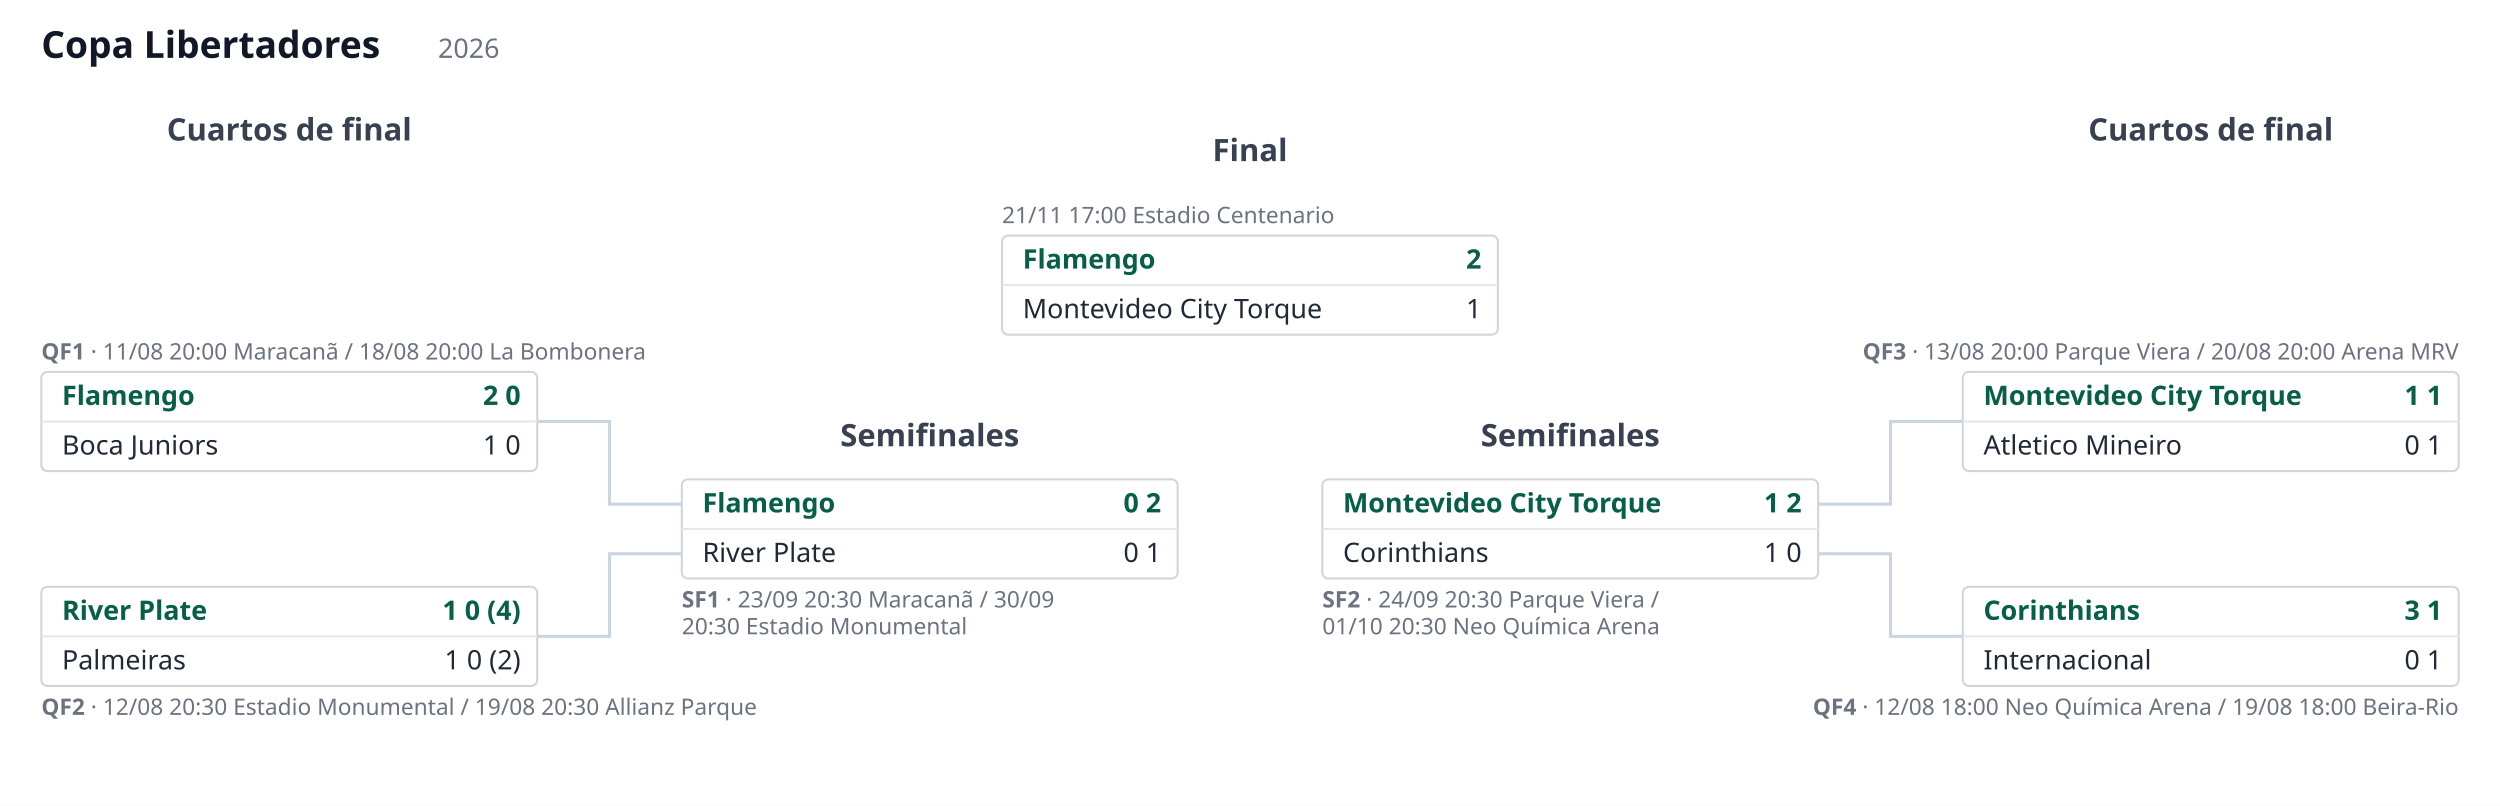
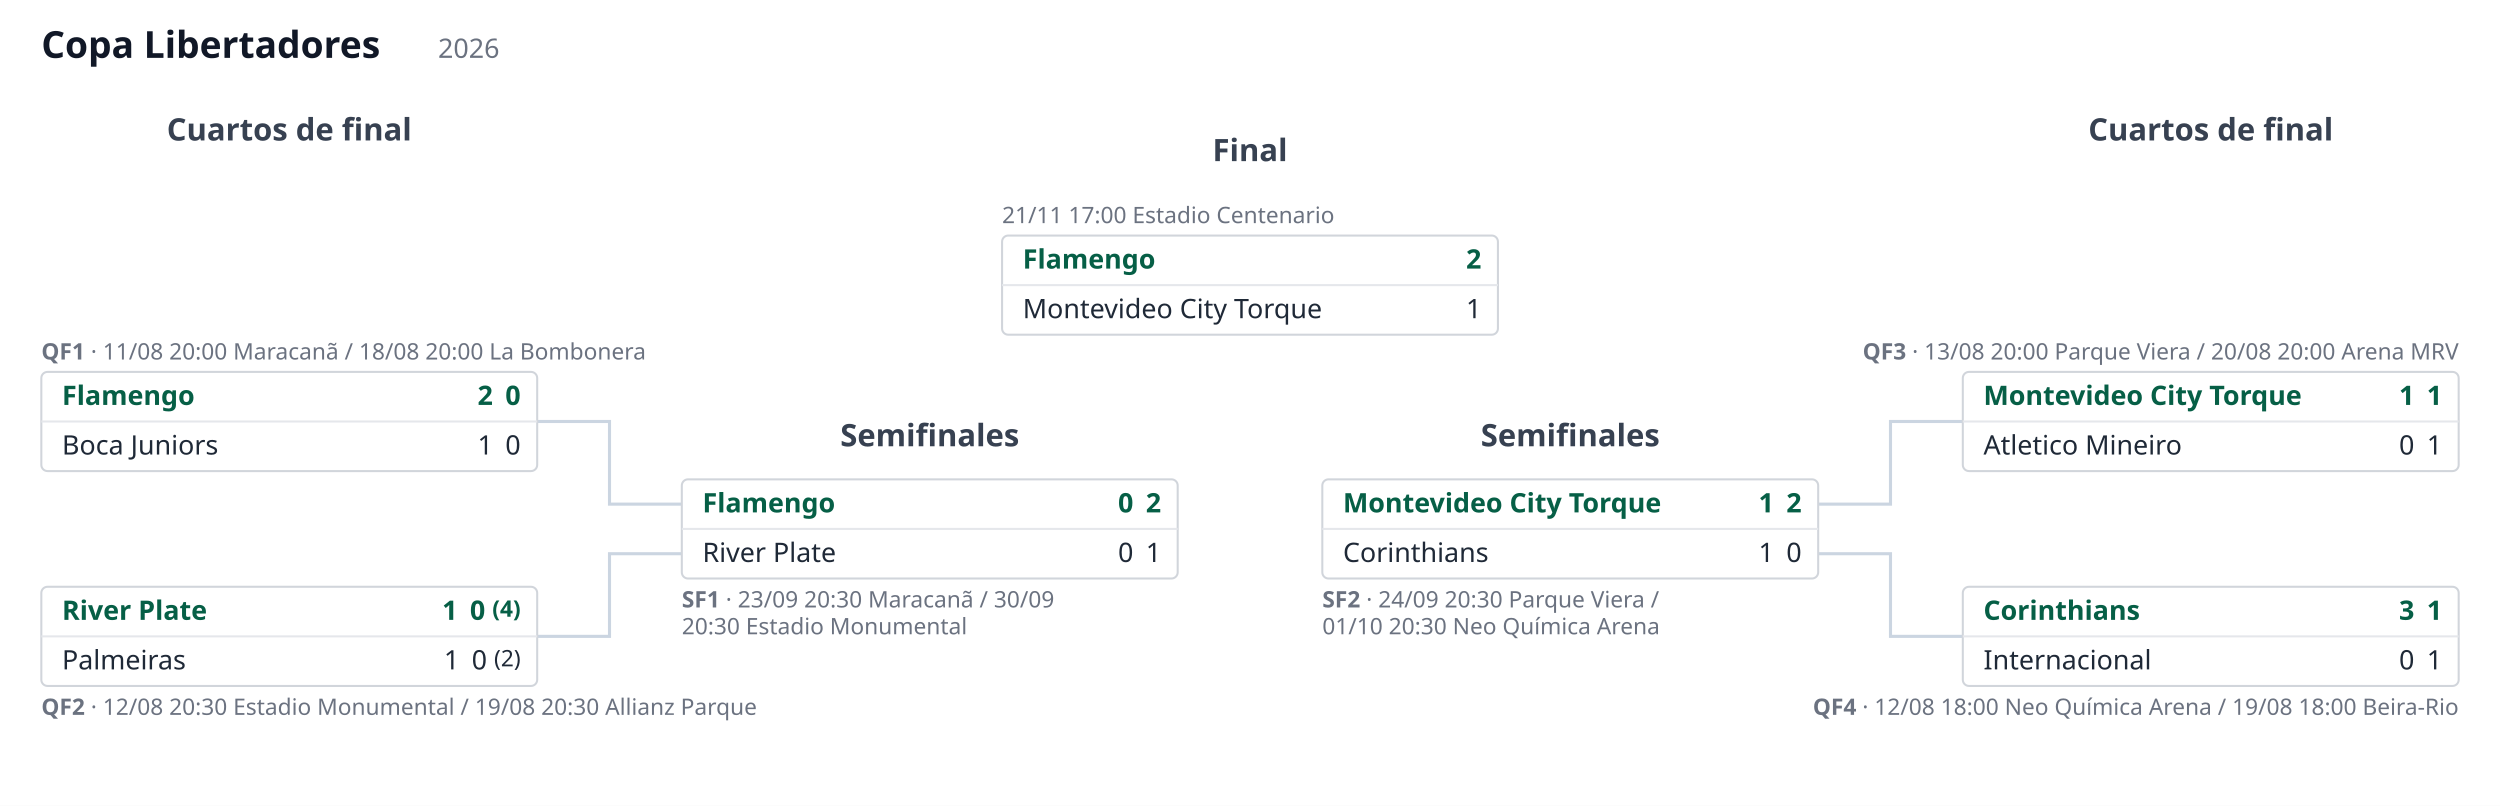
<svg xmlns="http://www.w3.org/2000/svg" viewBox="0 0 1210 390" width="1210" height="390" font-family="sans-serif">
  <style>
  .pd-bg { fill: #ffffff; }
  .pd-title { font: 600 18px sans-serif; fill: #111827; }
  .pd-season { font: 400 13px sans-serif; fill: #6b7280; }
  .pd-header { font: 600 15px sans-serif; fill: #374151; text-anchor: middle; }
  .pd-meta { font: 400 11px sans-serif; fill: #6b7280; }
  .pd-meta-id { font-weight: 700; }
  .pd-box { fill: #ffffff; stroke: #d1d5db; stroke-width: 1; }
  .pd-divider { stroke: #e5e7eb; stroke-width: 1; }
  .pd-team { font: 400 13px sans-serif; fill: #1f2937; }
  .pd-score { font: 400 13px sans-serif; fill: #1f2937; text-anchor: end; }
+   .pd-pens { font-size: 11px; }
  .pd-win .pd-team, .pd-win .pd-score { font-weight: 700; fill: #065f46; }
  .pd-crest-frame { fill: none; stroke: #d1d5db; stroke-width: 1; }
  .pd-link { fill: none; stroke: #cbd5e1; stroke-width: 1.5; }
  @media (prefers-color-scheme: dark) {
    .pd-bg { fill: #0f172a; }
    .pd-title { fill: #f8fafc; }
    .pd-season { fill: #94a3b8; }
    .pd-header { fill: #cbd5e1; }
    .pd-meta { fill: #94a3b8; }
    .pd-box { fill: #1e293b; stroke: #334155; }
    .pd-divider { stroke: #334155; }
    .pd-team { fill: #e5e7eb; }
    .pd-score { fill: #e5e7eb; }
    .pd-win .pd-team, .pd-win .pd-score { fill: #34d399; }
    .pd-crest-frame { stroke: #334155; }
    .pd-link { stroke: #475569; }
  }</style>
  <rect class="pd-bg" width="1210" height="390" />
  <text class="pd-title" x="20" y="28">Copa Libertadores</text>
  <text class="pd-season" x="212" y="28">2026</text>
  <text class="pd-header" x="140" y="68">Cuartos de final</text>
  <text class="pd-header" x="1070" y="68">Cuartos de final</text>
  <text class="pd-header" x="450" y="216">Semifinales</text>
  <text class="pd-header" x="760" y="216">Semifinales</text>
  <text class="pd-header" x="605" y="78">Final</text>
  <path class="pd-link" d="M 260 204 L 295 204 L 295 244 L 330 244" />
  <path class="pd-link" d="M 260 308 L 295 308 L 295 268 L 330 268" />
  <path class="pd-link" d="M 950 204 L 915 204 L 915 244 L 880 244" />
  <path class="pd-link" d="M 950 308 L 915 308 L 915 268 L 880 268" />
  <text class="pd-meta" x="20" y="174">
    <tspan class="pd-meta-id">QF1</tspan> · 11/08 20:00 Maracanã / 18/08 20:00 La Bombonera</text>
  <rect class="pd-box" x="20" y="180" width="240" height="48" rx="3" />
  <line class="pd-divider" x1="20" y1="204" x2="260" y2="204" />
  <g class="pd-win">
    <text class="pd-team" x="30" y="196">Flamengo</text>
-     <text class="pd-score" x="252" y="196">2 0</text>
+     <text class="pd-score" x="252" y="196">2<tspan dx="6">0</tspan>
+     </text>
  </g>
  <g class="">
    <text class="pd-team" x="30" y="220">Boca Juniors</text>
-     <text class="pd-score" x="252" y="220">1 0</text>
+     <text class="pd-score" x="252" y="220">1<tspan dx="6">0</tspan>
+     </text>
  </g>
  <text class="pd-meta" x="20" y="346">
    <tspan class="pd-meta-id">QF2</tspan> · 12/08 20:30 Estadio Monumental / 19/08 20:30 Allianz Parque</text>
  <rect class="pd-box" x="20" y="284" width="240" height="48" rx="3" />
  <line class="pd-divider" x1="20" y1="308" x2="260" y2="308" />
  <g class="pd-win">
    <text class="pd-team" x="30" y="300">River Plate</text>
-     <text class="pd-score" x="252" y="300">1 0 (4)</text>
+     <text class="pd-score" x="252" y="300">1<tspan dx="6">0</tspan>
+       <tspan class="pd-pens" dy="-1.5">(4)</tspan>
+     </text>
  </g>
  <g class="">
    <text class="pd-team" x="30" y="324">Palmeiras</text>
-     <text class="pd-score" x="252" y="324">1 0 (2)</text>
+     <text class="pd-score" x="252" y="324">1<tspan dx="6">0</tspan>
+       <tspan class="pd-pens" dy="-1.5">(2)</tspan>
+     </text>
  </g>
  <text class="pd-meta" x="1190" y="174" text-anchor="end">
    <tspan class="pd-meta-id">QF3</tspan> · 13/08 20:00 Parque Viera / 20/08 20:00 Arena MRV</text>
  <rect class="pd-box" x="950" y="180" width="240" height="48" rx="3" />
  <line class="pd-divider" x1="950" y1="204" x2="1190" y2="204" />
  <g class="pd-win">
    <text class="pd-team" x="960" y="196">Montevideo City Torque</text>
-     <text class="pd-score" x="1182" y="196">1 1</text>
+     <text class="pd-score" x="1182" y="196">1<tspan dx="6">1</tspan>
+     </text>
  </g>
  <g class="">
    <text class="pd-team" x="960" y="220">Atletico Mineiro</text>
-     <text class="pd-score" x="1182" y="220">0 1</text>
+     <text class="pd-score" x="1182" y="220">0<tspan dx="6">1</tspan>
+     </text>
  </g>
  <text class="pd-meta" x="1190" y="346" text-anchor="end">
    <tspan class="pd-meta-id">QF4</tspan> · 12/08 18:00 Neo Química Arena / 19/08 18:00 Beira-Rio</text>
  <rect class="pd-box" x="950" y="284" width="240" height="48" rx="3" />
  <line class="pd-divider" x1="950" y1="308" x2="1190" y2="308" />
  <g class="pd-win">
    <text class="pd-team" x="960" y="300">Corinthians</text>
-     <text class="pd-score" x="1182" y="300">3 1</text>
+     <text class="pd-score" x="1182" y="300">3<tspan dx="6">1</tspan>
+     </text>
  </g>
  <g class="">
    <text class="pd-team" x="960" y="324">Internacional</text>
-     <text class="pd-score" x="1182" y="324">0 1</text>
+     <text class="pd-score" x="1182" y="324">0<tspan dx="6">1</tspan>
+     </text>
  </g>
  <text class="pd-meta" x="330" y="294">
    <tspan x="330">
      <tspan class="pd-meta-id">SF1</tspan> · 23/09 20:30 Maracanã / 30/09</tspan>
    <tspan x="330" dy="13">20:30 Estadio Monumental</tspan>
  </text>
  <rect class="pd-box" x="330" y="232" width="240" height="48" rx="3" />
  <line class="pd-divider" x1="330" y1="256" x2="570" y2="256" />
  <g class="pd-win">
    <text class="pd-team" x="340" y="248">Flamengo</text>
-     <text class="pd-score" x="562" y="248">0 2</text>
+     <text class="pd-score" x="562" y="248">0<tspan dx="6">2</tspan>
+     </text>
  </g>
  <g class="">
    <text class="pd-team" x="340" y="272">River Plate</text>
-     <text class="pd-score" x="562" y="272">0 1</text>
+     <text class="pd-score" x="562" y="272">0<tspan dx="6">1</tspan>
+     </text>
  </g>
  <text class="pd-meta" x="640" y="294">
    <tspan x="640">
      <tspan class="pd-meta-id">SF2</tspan> · 24/09 20:30 Parque Viera /</tspan>
    <tspan x="640" dy="13">01/10 20:30 Neo Química Arena</tspan>
  </text>
  <rect class="pd-box" x="640" y="232" width="240" height="48" rx="3" />
  <line class="pd-divider" x1="640" y1="256" x2="880" y2="256" />
  <g class="pd-win">
    <text class="pd-team" x="650" y="248">Montevideo City Torque</text>
-     <text class="pd-score" x="872" y="248">1 2</text>
+     <text class="pd-score" x="872" y="248">1<tspan dx="6">2</tspan>
+     </text>
  </g>
  <g class="">
    <text class="pd-team" x="650" y="272">Corinthians</text>
-     <text class="pd-score" x="872" y="272">1 0</text>
+     <text class="pd-score" x="872" y="272">1<tspan dx="6">0</tspan>
+     </text>
  </g>
  <text class="pd-meta" x="485" y="108">21/11 17:00 Estadio Centenario</text>
  <rect class="pd-box" x="485" y="114" width="240" height="48" rx="3" />
  <line class="pd-divider" x1="485" y1="138" x2="725" y2="138" />
  <g class="pd-win">
    <text class="pd-team" x="495" y="130">Flamengo</text>
    <text class="pd-score" x="717" y="130">2</text>
  </g>
  <g class="">
    <text class="pd-team" x="495" y="154">Montevideo City Torque</text>
    <text class="pd-score" x="717" y="154">1</text>
  </g>
</svg>
